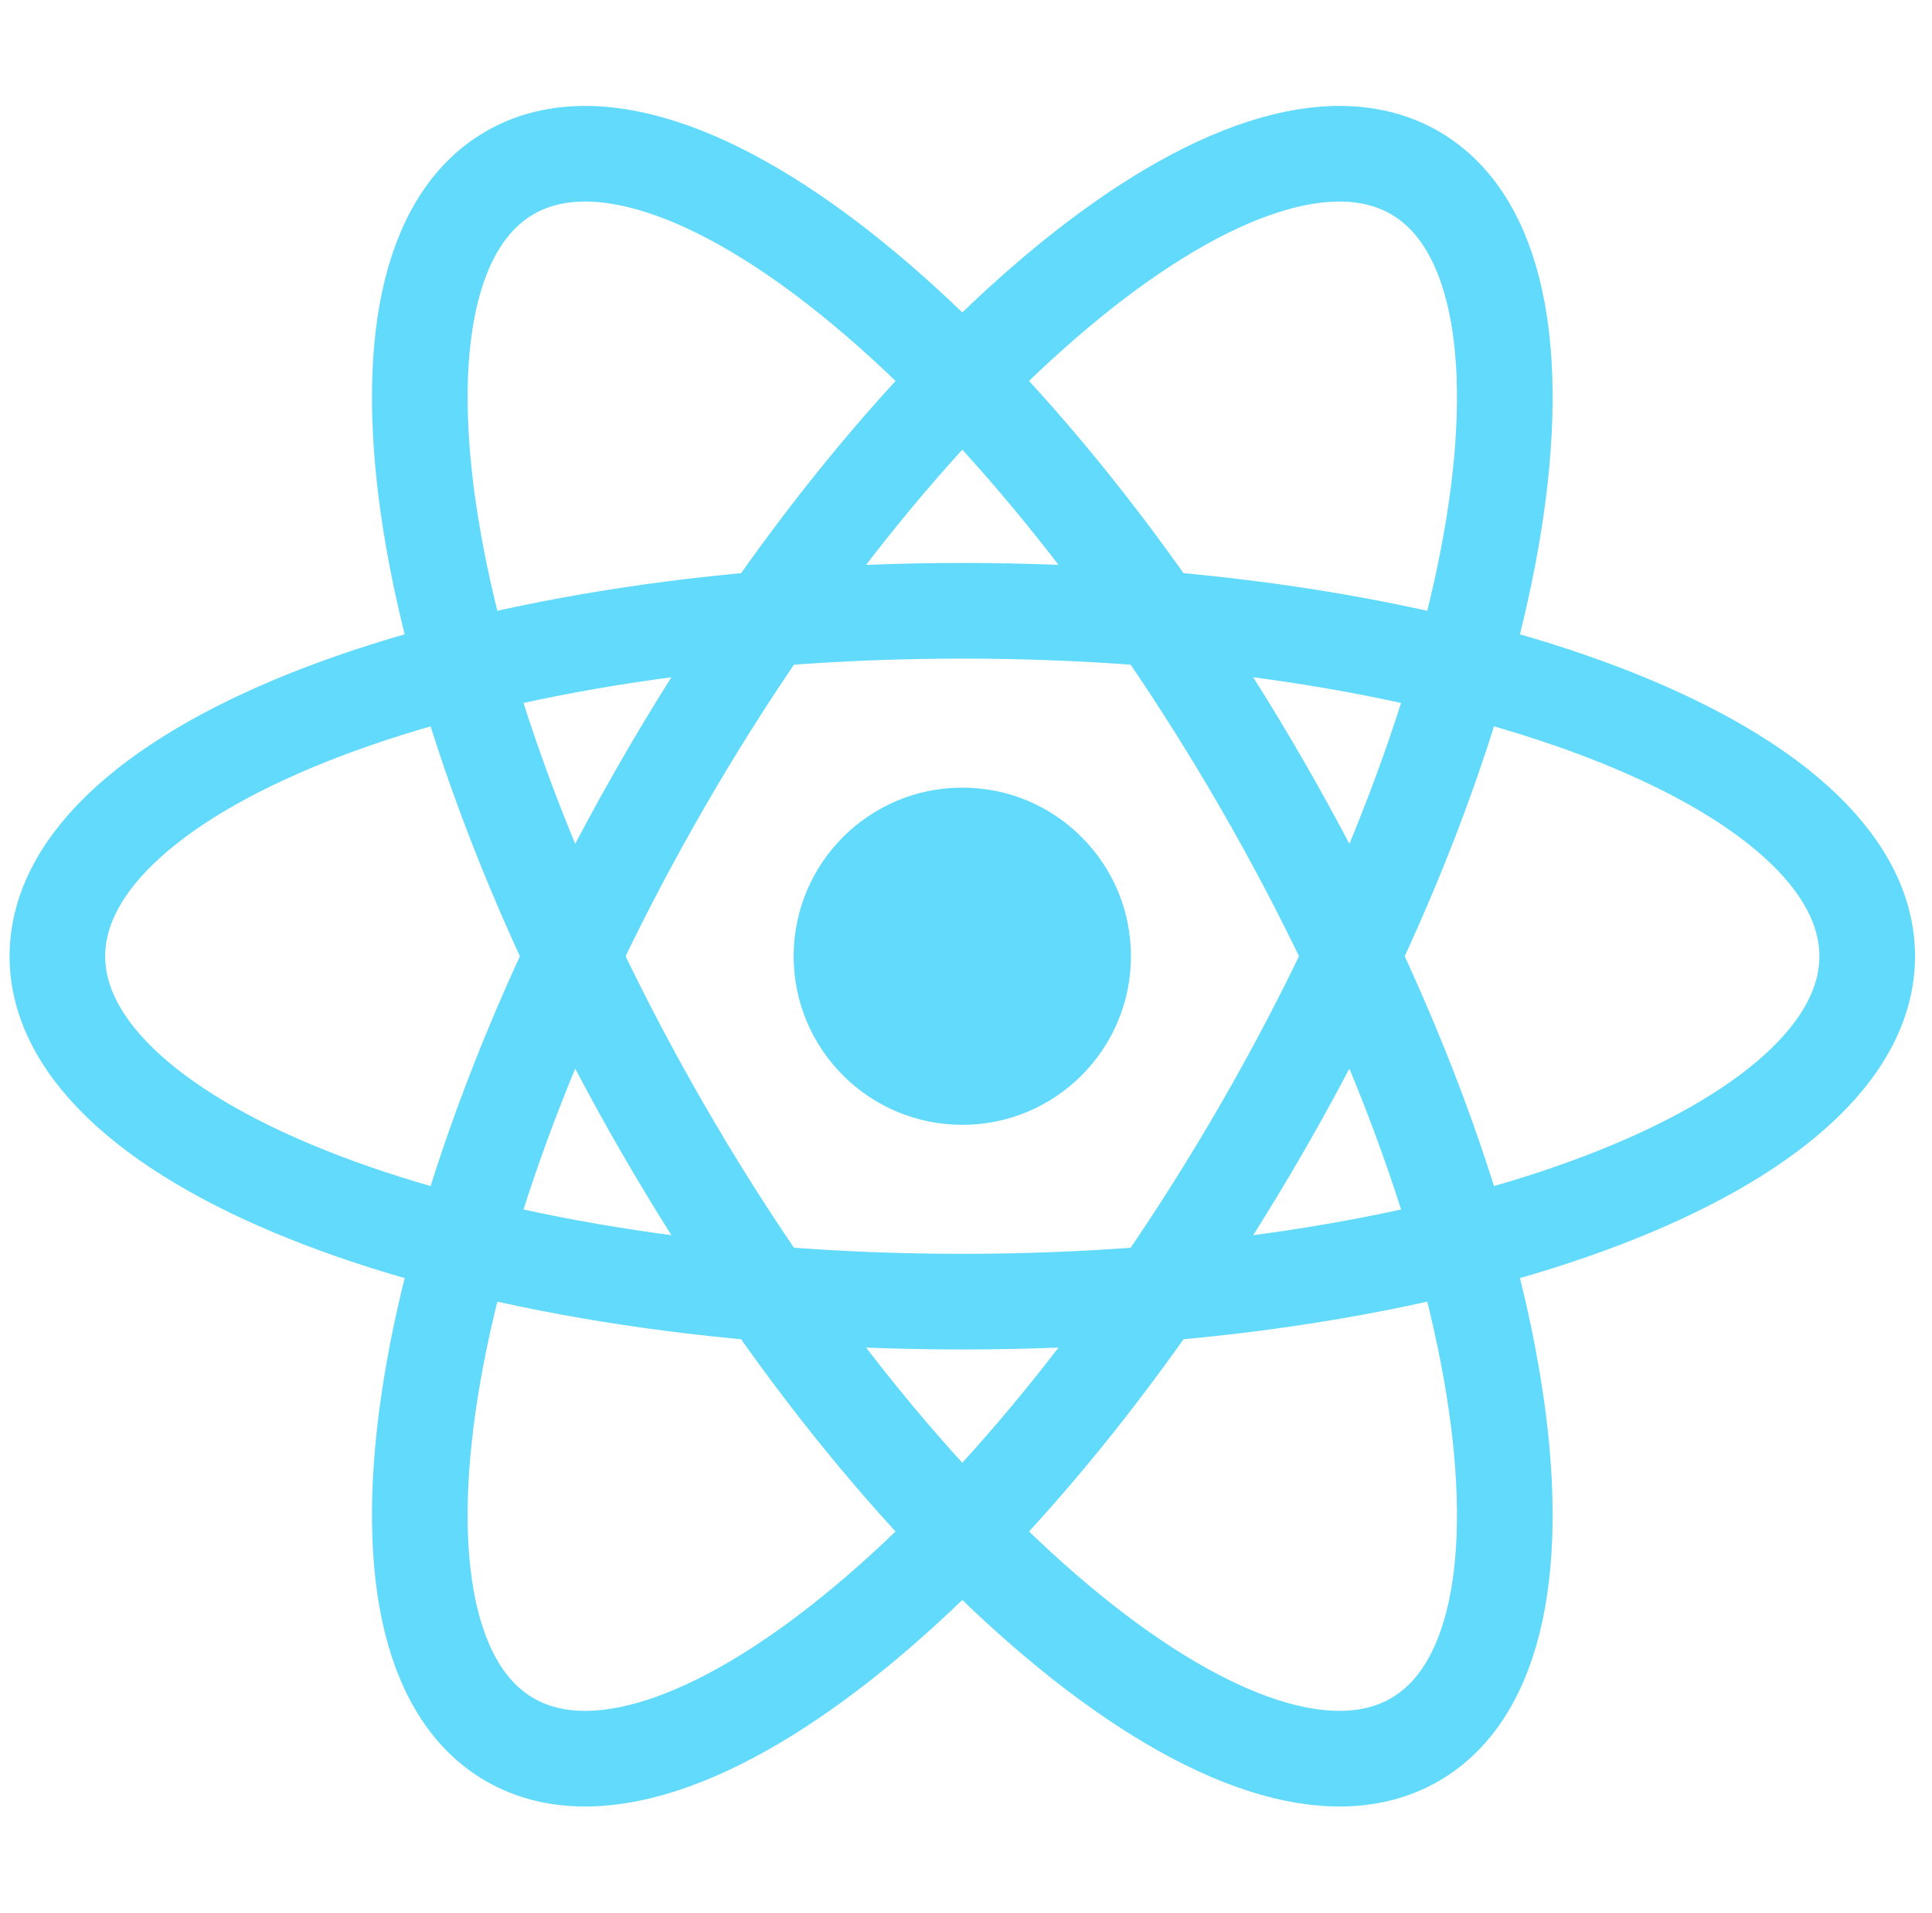
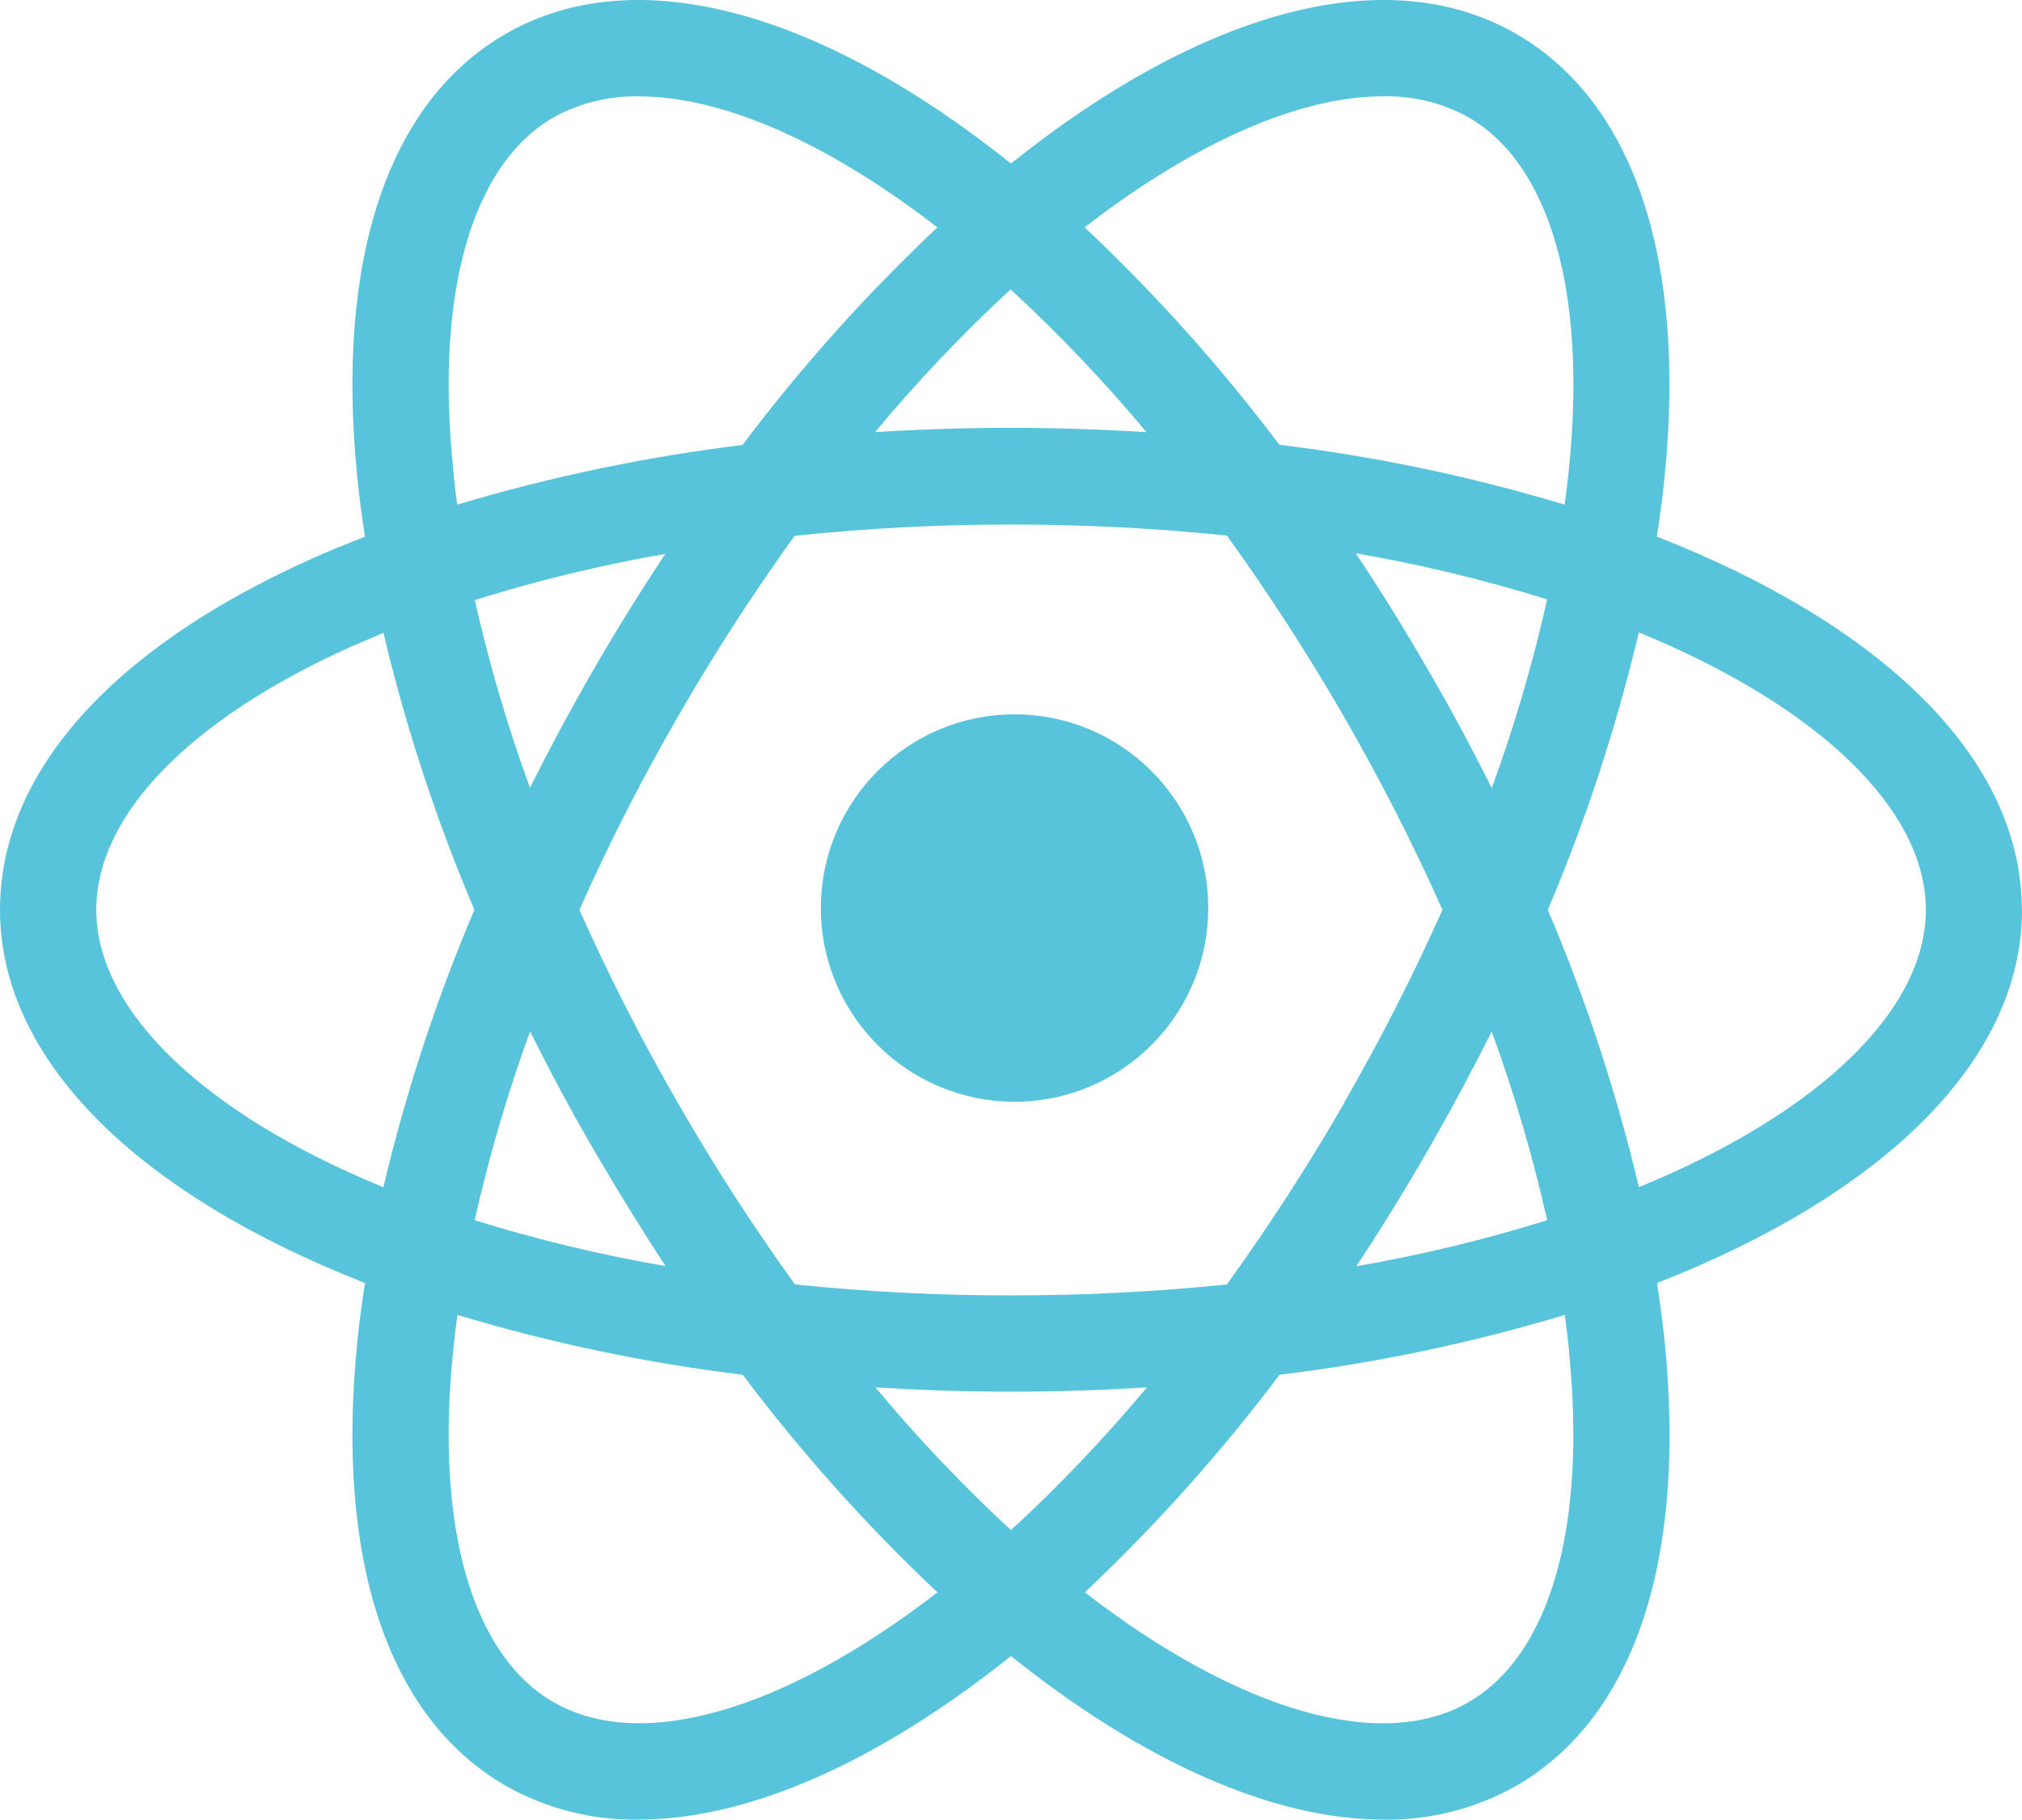
- <svg xmlns="http://www.w3.org/2000/svg" width="101" height="100" viewBox="0 0 101 100" fill="none">
-   <path d="M50.307 58.817C55.176 58.817 59.123 54.87 59.123 50.001C59.123 45.132 55.176 41.185 50.307 41.185C45.438 41.185 41.49 45.132 41.49 50.001C41.49 54.87 45.438 58.817 50.307 58.817Z" fill="#61DAFB" />
-   <path d="M50.307 68.063C76.433 68.063 97.613 59.976 97.613 50.001C97.613 40.025 76.433 31.938 50.307 31.938C24.18 31.938 3 40.025 3 50.001C3 59.976 24.18 68.063 50.307 68.063Z" stroke="#61DAFB" stroke-width="5" />
-   <path d="M34.664 59.032C47.727 81.658 65.321 95.957 73.96 90.969C82.599 85.982 79.013 63.596 65.949 40.969C52.886 18.343 35.292 4.044 26.653 9.032C18.014 14.02 21.601 36.406 34.664 59.032Z" stroke="#61DAFB" stroke-width="5" />
-   <path d="M34.664 40.969C21.601 63.596 18.014 85.982 26.653 90.969C35.292 95.957 52.886 81.658 65.949 59.032C79.013 36.406 82.599 14.02 73.96 9.032C65.321 4.044 47.727 18.343 34.664 40.969Z" stroke="#61DAFB" stroke-width="5" />
+ <svg xmlns="http://www.w3.org/2000/svg" width="569px" height="512px" viewBox="0 0 569 512" version="1.1">
+   <g fill="none" fill-rule="evenodd">
+     <g transform="translate(-227, -256)" fill="#58C4DC" fill-rule="nonzero">
+       <g transform="translate(227, 256)">
+         <path d="M285.5,201 C255.4,201 231,225.4 231,255.5 C231,285.6 255.4,310 285.5,310 C315.6,310 340,285.6 340,255.5 C340,225.4 315.6,201 285.5,201" id="Path" />
+         <path d="M568.96,255.994 C568.96,213.208 529.338,175.681 466.252,150.985 C467.095,145.424 467.857,139.922 468.399,134.521 C474.622,73.042 459.809,28.669 426.71,9.554 C389.677,-11.829 337.37,3.691 284.48,46.016 C231.59,3.691 179.283,-11.829 142.25,9.554 C109.151,28.669 94.338,73.042 100.561,134.521 C101.102,139.922 101.845,145.444 102.708,151.025 C97.449,153.033 92.291,155.161 87.333,157.39 C31.011,182.709 0,217.765 0,255.994 C0,298.781 39.622,336.307 102.708,361.004 C101.845,366.565 101.102,372.067 100.561,377.468 C94.338,438.947 109.151,483.32 142.25,502.435 C153.63,508.888 166.524,512.187 179.604,511.992 C210.956,511.992 247.568,495.488 284.48,465.973 C321.372,495.488 358.004,511.992 389.396,511.992 C402.475,512.184 415.369,508.885 426.75,502.435 C459.849,483.32 474.662,438.947 468.439,377.468 C467.898,372.067 467.135,366.565 466.292,361.004 C529.378,336.347 569,298.761 569,255.994 M389.155,27.103 C397.565,26.9 405.878,28.937 413.242,33.006 C436.224,46.277 446.541,82.278 441.523,131.77 C441.182,135.143 440.78,138.557 440.299,141.99 C414.067,134.088 387.206,128.452 360.011,125.145 C343.525,103.224 325.193,82.756 305.214,63.966 C336.587,39.712 366.032,27.103 389.135,27.103 M378.356,310.206 C368.205,327.831 357.151,344.92 345.238,361.405 C325.045,363.48 304.759,364.512 284.46,364.497 C264.168,364.511 243.888,363.479 223.702,361.405 C211.821,344.919 200.8,327.83 190.684,310.206 C180.533,292.629 171.307,274.534 163.045,255.994 C171.307,237.455 180.533,219.359 190.684,201.783 C200.784,184.229 211.771,167.201 223.602,150.764 C243.825,148.638 264.146,147.579 284.48,147.592 C304.772,147.58 325.052,148.612 345.238,150.684 C357.109,167.146 368.136,184.201 378.276,201.783 C388.419,219.364 397.645,237.458 405.915,255.994 C397.645,274.53 388.419,292.625 378.276,310.206 M419.725,290.127 C426.095,307.504 431.325,325.277 435.381,343.335 C417.78,348.824 399.837,353.15 381.668,356.285 C388.573,345.871 395.264,335.036 401.74,323.778 C408.143,312.655 414.145,301.431 419.805,290.208 M246.363,390.378 C258.848,391.141 271.594,391.583 284.5,391.583 C297.406,391.583 310.232,391.141 322.737,390.378 C310.881,404.583 298.108,417.998 284.5,430.534 C270.922,418 258.182,404.585 246.363,390.378 Z M187.312,356.245 C169.137,353.124 151.188,348.811 133.579,343.335 C137.619,325.306 142.828,307.559 149.175,290.208 C154.755,301.431 160.736,312.655 167.24,323.778 C173.743,334.902 180.467,345.865 187.312,356.285 M149.175,221.761 C142.851,204.474 137.655,186.795 133.619,168.835 C151.184,163.352 169.086,159.013 187.211,155.844 C180.347,166.225 173.622,176.987 167.139,188.21 C160.656,199.434 154.735,210.517 149.074,221.761 M322.617,121.591 C310.132,120.828 297.386,120.386 284.38,120.386 C271.48,120.386 258.768,120.788 246.243,121.591 C258.061,107.384 270.801,93.969 284.38,81.434 C297.992,93.966 310.766,107.38 322.617,121.591 Z M401.7,188.21 C395.197,176.94 388.473,166.097 381.528,155.684 C399.744,158.819 417.734,163.152 435.381,168.654 C431.332,186.681 426.122,204.427 419.785,221.781 C414.205,210.557 408.204,199.334 401.72,188.23 M127.517,131.79 C122.439,82.318 132.816,46.297 155.779,33.026 C163.145,28.963 171.456,26.926 179.865,27.123 C202.968,27.123 232.413,39.732 263.786,63.986 C243.794,82.79 225.448,103.271 208.949,125.205 C181.762,128.528 154.904,134.143 128.661,141.99 C128.2,138.557 127.778,135.164 127.457,131.79 M98.453,182.106 C101.544,180.768 104.695,179.429 107.907,178.091 C114.221,204.736 122.782,230.797 133.499,255.994 C122.762,281.241 114.193,307.357 107.887,334.059 C56.743,313.077 27.097,284.004 27.097,255.994 C27.097,229.451 53.191,202.526 98.453,182.106 Z M155.779,478.963 C132.816,465.691 122.439,429.671 127.517,380.198 C127.838,376.825 128.26,373.432 128.721,369.978 C154.954,377.879 181.815,383.514 209.009,386.824 C225.5,408.753 243.832,429.233 263.806,448.043 C220.069,481.834 180.106,492.978 155.839,478.963 M441.503,380.198 C446.521,429.691 436.204,465.691 413.221,478.963 C388.975,493.018 348.991,481.834 305.274,448.043 C325.241,429.233 343.567,408.752 360.051,386.824 C387.246,383.517 414.107,377.881 440.339,369.978 C440.82,373.432 441.222,376.825 441.563,380.198 M461.193,334.018 C454.869,307.333 446.294,281.231 435.562,255.994 C446.29,230.744 454.858,204.629 461.173,177.93 C512.216,198.912 541.943,227.985 541.943,255.994 C541.943,284.004 512.297,313.077 461.153,334.059" id="Shape" />
+       </g>
+     </g>
+   </g>
</svg>
